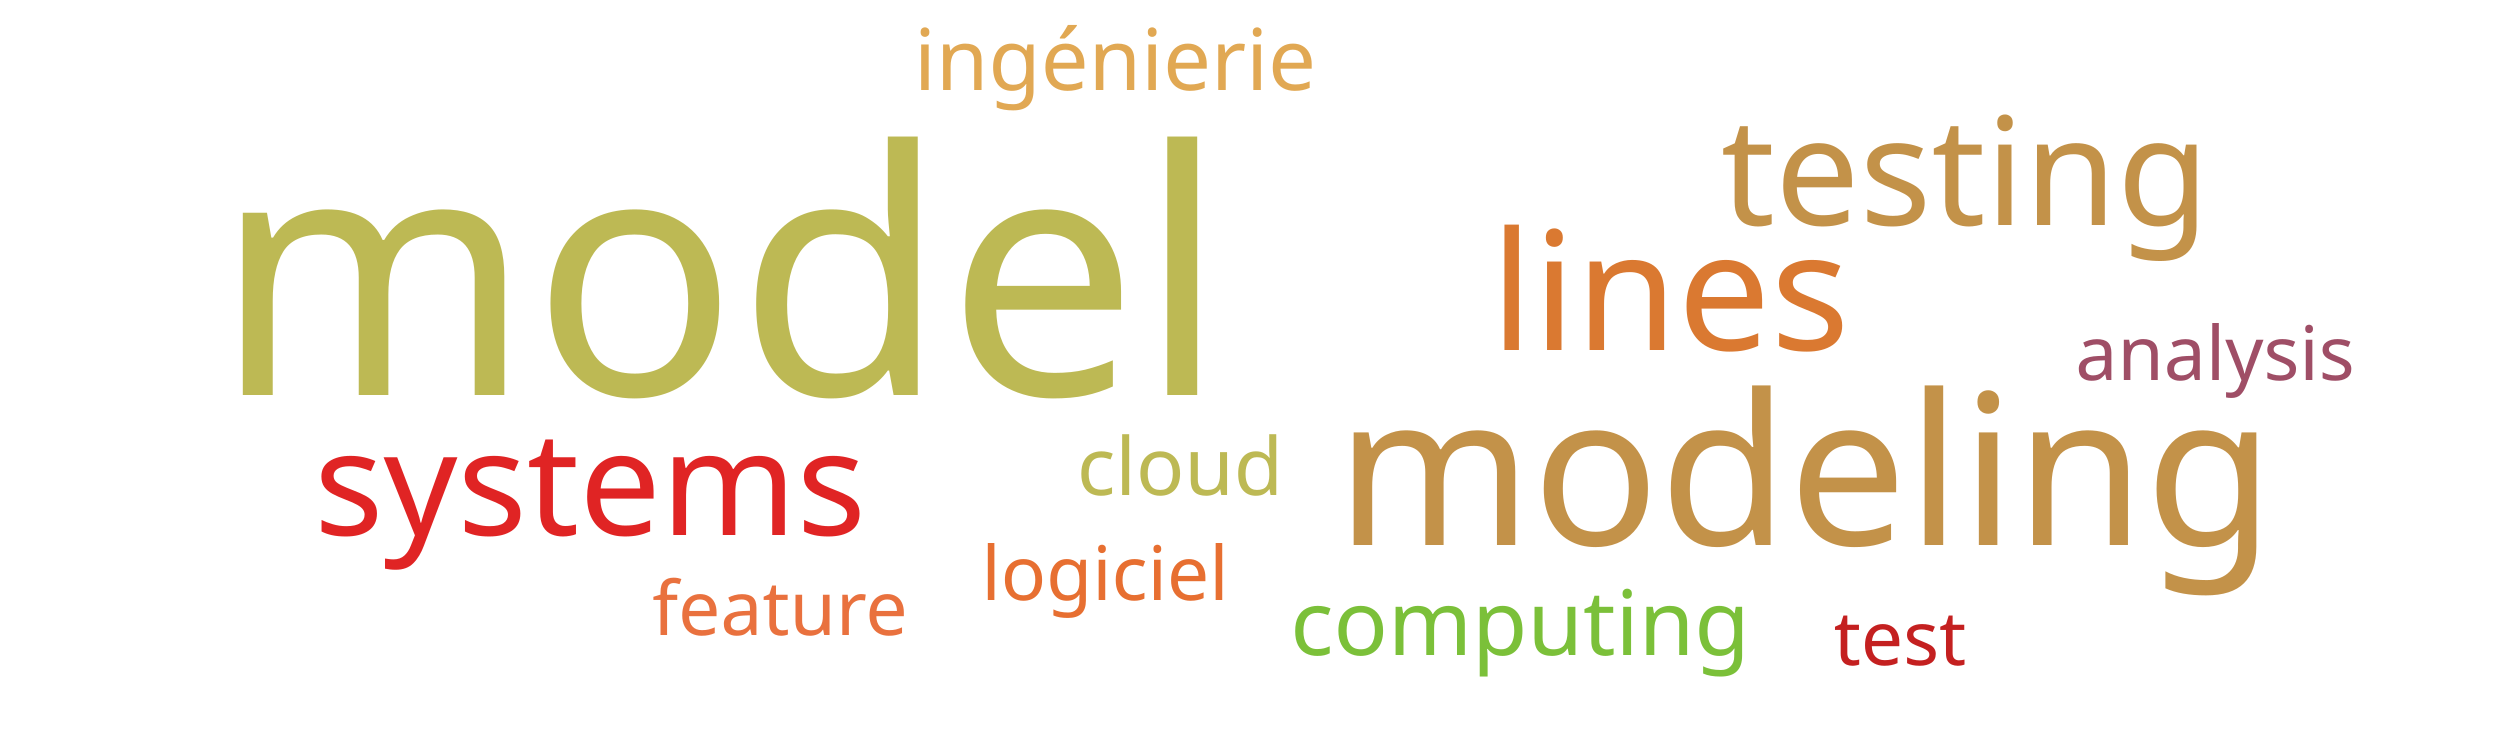
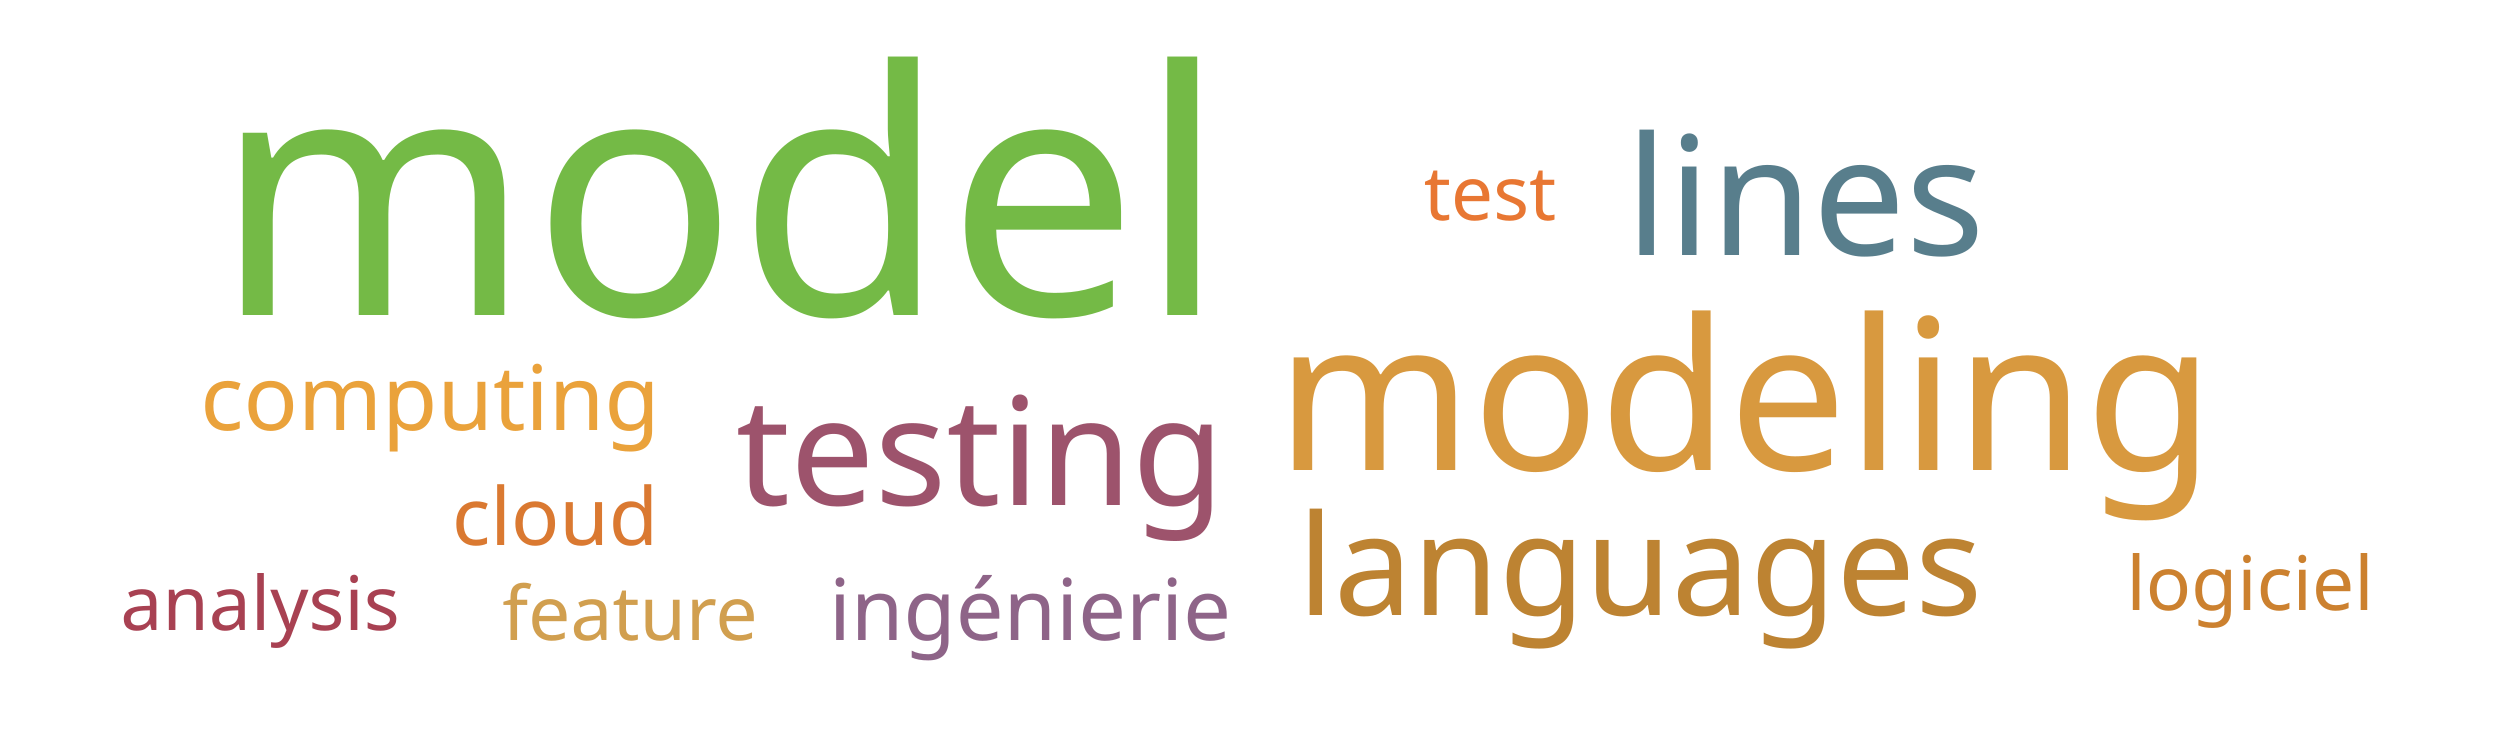
<svg xmlns="http://www.w3.org/2000/svg" width="500" height="150">
  <g transform="translate(250, 75)">
-     <text text-anchor="middle" style="font-family: Impact; font-size: 68px; fill: #bdb954" transform="translate(-106,4)rotate(0)">model</text>
-     <text text-anchor="middle" style="font-family: Impact; font-size: 42px; fill: #c39249" transform="translate(111,34)rotate(0)">modeling</text>
-     <text text-anchor="middle" style="font-family: Impact; font-size: 33px; fill: #da7931" transform="translate(84,-5)rotate(0)">lines</text>
-     <text text-anchor="middle" style="font-family: Impact; font-size: 30px; fill: #c39249" transform="translate(143,-30)rotate(0)">testing</text>
-     <text text-anchor="middle" style="font-family: Impact; font-size: 29px; fill: #e02424" transform="translate(-132,32)rotate(0)">systems</text>
-     <text text-anchor="middle" style="font-family: Impact; font-size: 18px; fill: #7bc039" transform="translate(54,56)rotate(0)">computing</text>
-     <text text-anchor="middle" style="font-family: Impact; font-size: 17px; fill: #e1a853" transform="translate(-27,-57)rotate(0)">ingénierie</text>
-     <text text-anchor="middle" style="font-family: Impact; font-size: 16px; fill: #bdb954" transform="translate(-14,24)rotate(0)">cloud</text>
-     <text text-anchor="middle" style="font-family: Impact; font-size: 15px; fill: #c42020" transform="translate(130,58)rotate(0)">test</text>
-     <text text-anchor="middle" style="font-family: Impact; font-size: 15px; fill: #e76f31" transform="translate(-29,45)rotate(0)">logiciel</text>
-     <text text-anchor="middle" style="font-family: Impact; font-size: 15px; fill: #e9713e" transform="translate(-94,52)rotate(0)">feature</text>
-     <text text-anchor="middle" style="font-family: Impact; font-size: 15px; fill: #9f4e66" transform="translate(193,1)rotate(0)">analysis</text>
+     <text text-anchor="middle" style="font-family: Impact; font-size: 68px; fill: #74ba46" transform="translate(-106,-12)rotate(0)">model</text>
+     <text text-anchor="middle" style="font-family: Impact; font-size: 42px; fill: #d8993f" transform="translate(99,19)rotate(0)">modeling</text>
+     <text text-anchor="middle" style="font-family: Impact; font-size: 33px; fill: #587e8c" transform="translate(111,-24)rotate(0)">lines</text>
+     <text text-anchor="middle" style="font-family: Impact; font-size: 30px; fill: #9d536c" transform="translate(-54,26)rotate(0)">testing</text>
+     <text text-anchor="middle" style="font-family: Impact; font-size: 28px; fill: #bd8332" transform="translate(78,48)rotate(0)">languages</text>
+     <text text-anchor="middle" style="font-family: Impact; font-size: 18px; fill: #eaa23b" transform="translate(-164,11)rotate(0)">computing</text>
+     <text text-anchor="middle" style="font-family: Impact; font-size: 17px; fill: #8e6488" transform="translate(-44,53)rotate(0)">ingénierie</text>
+     <text text-anchor="middle" style="font-family: Impact; font-size: 16px; fill: #da7931" transform="translate(-139,34)rotate(0)">cloud</text>
+     <text text-anchor="middle" style="font-family: Impact; font-size: 15px; fill: #e87733" transform="translate(48,-31)rotate(0)">test</text>
+     <text text-anchor="middle" style="font-family: Impact; font-size: 15px; fill: #cc812f" transform="translate(200,47)rotate(0)">logiciel</text>
+     <text text-anchor="middle" style="font-family: Impact; font-size: 15px; fill: #d19f4f" transform="translate(-124,53)rotate(0)">feature</text>
+     <text text-anchor="middle" style="font-family: Impact; font-size: 15px; fill: #a84152" transform="translate(-198,51)rotate(0)">analysis</text>
  </g>
</svg>
